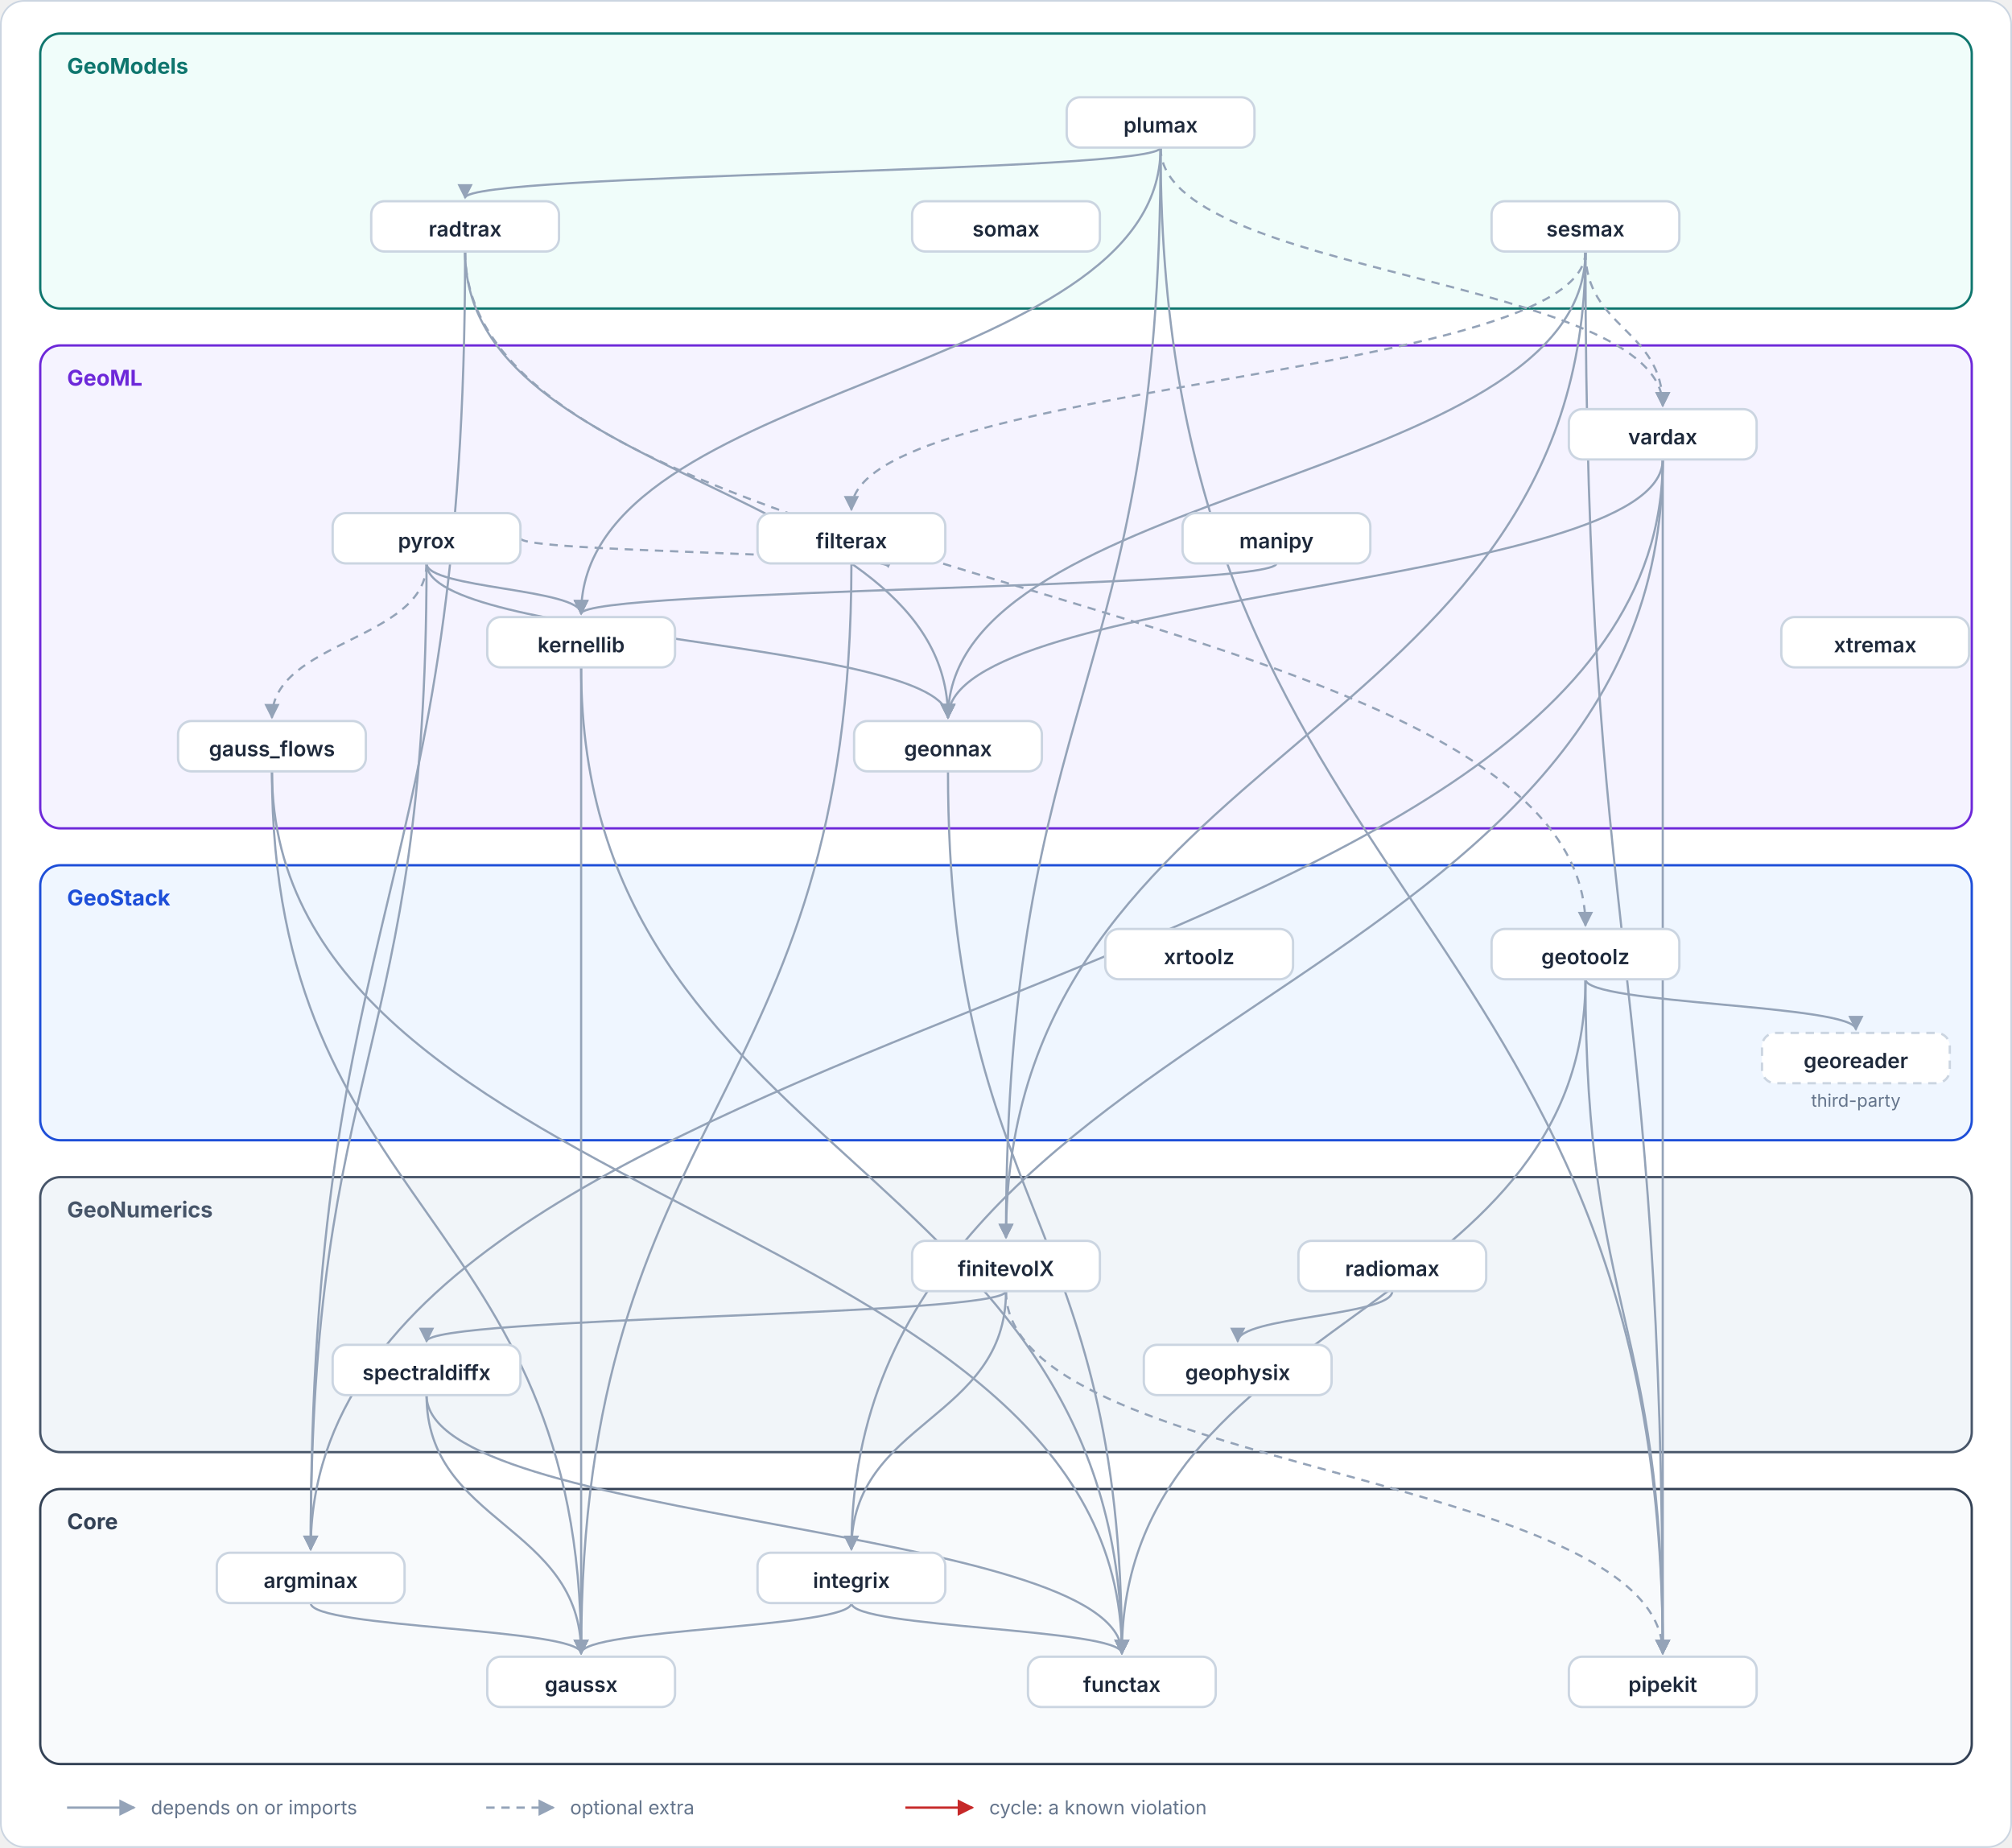
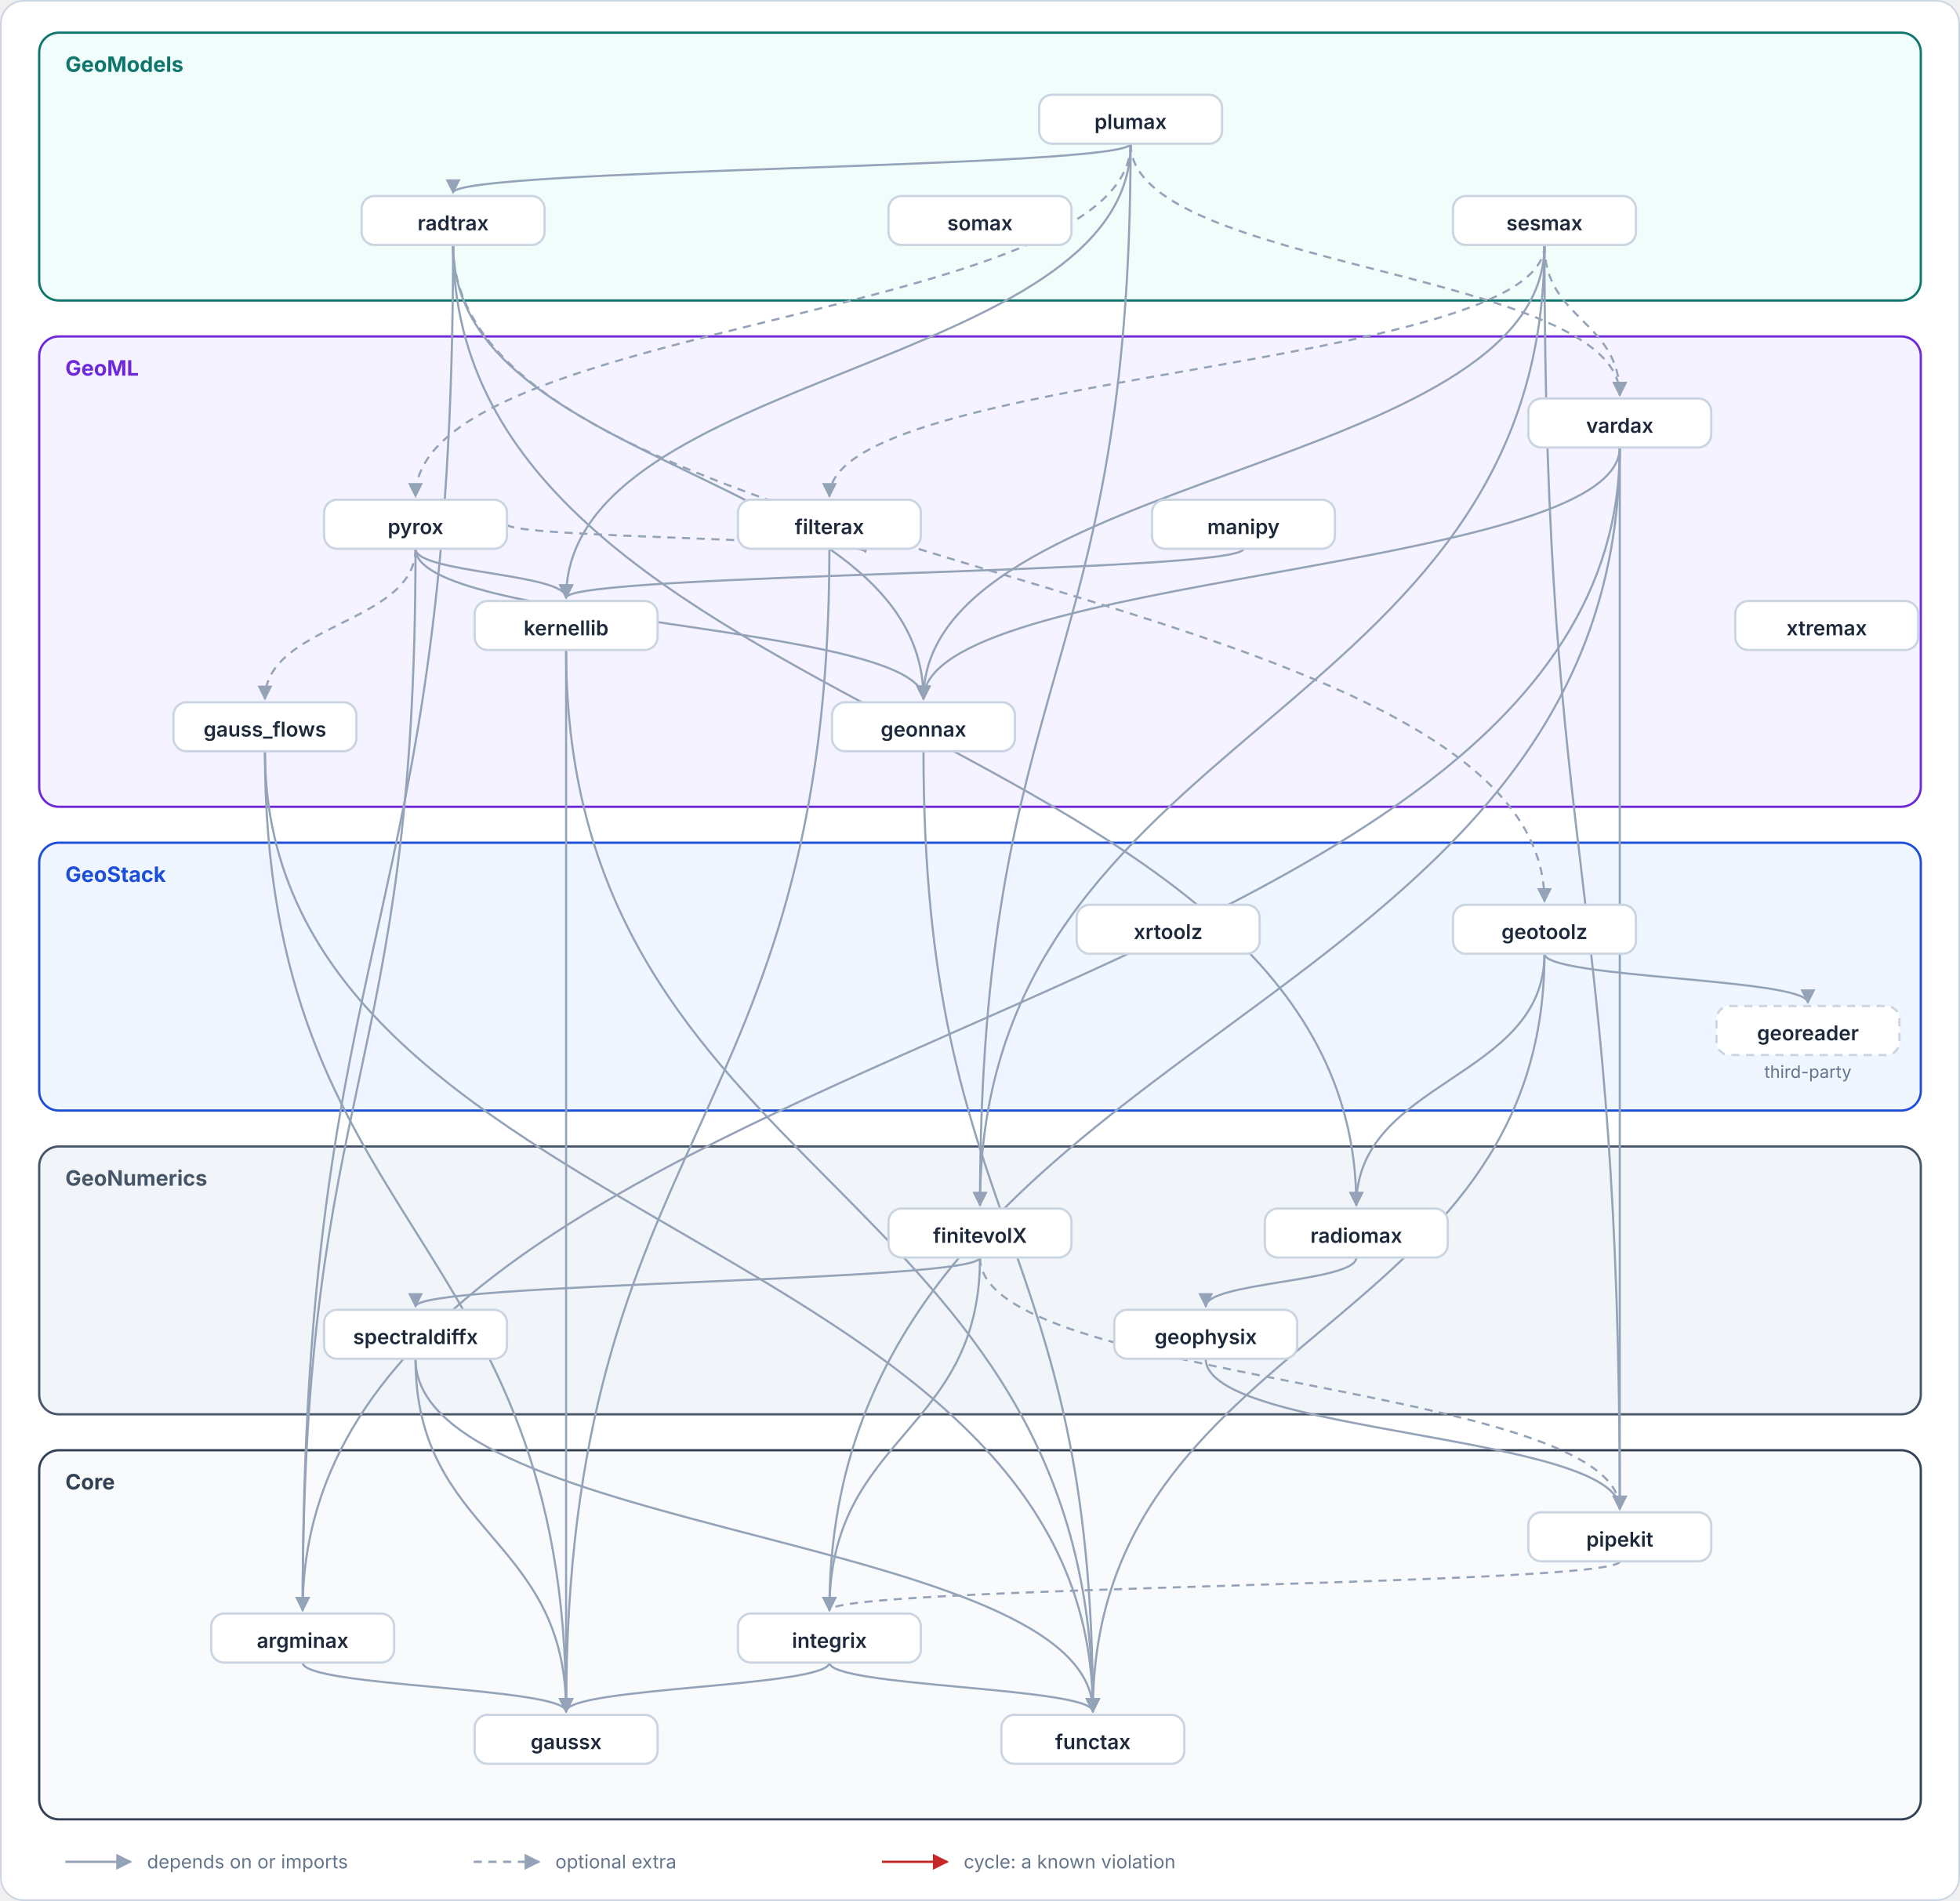
- <svg xmlns="http://www.w3.org/2000/svg" viewBox="0 0 1200 1102" width="1200" height="1102" role="img" aria-label="How the repositories import each other, by layer: imports point down from GeoModels through GeoML, GeoStack and GeoNumerics to Core. Solid edges are dependencies or imports, dashed edges optional extras; red edges form a cycle, a known violation. Drawn from the generated graph on the dependency-graph page." font-family="Inter, 'Helvetica Neue', Arial, 'DejaVu Sans', sans-serif">
+ <svg xmlns="http://www.w3.org/2000/svg" viewBox="0 0 1200 1164" width="1200" height="1164" role="img" aria-label="How the repositories import each other, by layer: imports point down from GeoModels through GeoML, GeoStack and GeoNumerics to Core. Solid edges are dependencies or imports, dashed edges optional extras; red edges form a cycle, a known violation. Drawn from the generated graph on the dependency-graph page." font-family="Inter, 'Helvetica Neue', Arial, 'DejaVu Sans', sans-serif">
  <defs>
    <marker id="m94a3b8" viewBox="0 0 10 10" refX="9" refY="5" markerWidth="7" markerHeight="7" orient="auto-start-reverse">
      <path d="M0,0 L10,5 L0,10 z" fill="#94a3b8" />
    </marker>
    <marker id="mc62828" viewBox="0 0 10 10" refX="9" refY="5" markerWidth="7" markerHeight="7" orient="auto-start-reverse">
      <path d="M0,0 L10,5 L0,10 z" fill="#c62828" />
    </marker>
  </defs>
-   <rect x="0.5" y="0.5" width="1199" height="1101" rx="14" fill="#ffffff" stroke="#cbd5e1" />
+   <rect x="0.5" y="0.5" width="1199" height="1163" rx="14" fill="#ffffff" stroke="#cbd5e1" />
  <rect x="24.0" y="20.0" width="1152.0" height="164.0" rx="12" fill="#f0fdfa" stroke="#0f766e" stroke-width="1.4" />
  <text x="40.0" y="44.0" font-size="13" fill="#0f766e" text-anchor="start" font-weight="700">GeoModels</text>
  <rect x="24.0" y="206.0" width="1152.0" height="288.0" rx="12" fill="#f5f3ff" stroke="#6d28d9" stroke-width="1.4" />
  <text x="40.0" y="230.0" font-size="13" fill="#6d28d9" text-anchor="start" font-weight="700">GeoML</text>
  <rect x="24.0" y="516.0" width="1152.0" height="164.0" rx="12" fill="#eff6ff" stroke="#1d4ed8" stroke-width="1.4" />
  <text x="40.0" y="540.0" font-size="13" fill="#1d4ed8" text-anchor="start" font-weight="700">GeoStack</text>
  <rect x="24.0" y="702.0" width="1152.0" height="164.0" rx="12" fill="#f1f5f9" stroke="#475569" stroke-width="1.4" />
  <text x="40.0" y="726.0" font-size="13" fill="#475569" text-anchor="start" font-weight="700">GeoNumerics</text>
-   <rect x="24.0" y="888.0" width="1152.0" height="164.0" rx="12" fill="#f8fafc" stroke="#334155" stroke-width="1.4" />
+   <rect x="24.0" y="888.0" width="1152.0" height="226.0" rx="12" fill="#f8fafc" stroke="#334155" stroke-width="1.4" />
  <text x="40.0" y="912.0" font-size="13" fill="#334155" text-anchor="start" font-weight="700">Core</text>
-   <path d="M185.3,956.0 C185.3,971.0 346.6,971.0 346.6,986.0" fill="none" stroke="#94a3b8" stroke-width="1.3" marker-end="url(#m94a3b8)" />
-   <path d="M507.8,336.0 C507.8,661.0 346.6,661.0 346.6,986.0" fill="none" stroke="#94a3b8" stroke-width="1.3" marker-end="url(#m94a3b8)" />
-   <path d="M600.0,770.0 C600.0,847.0 507.8,847.0 507.8,924.0" fill="none" stroke="#94a3b8" stroke-width="1.3" marker-end="url(#m94a3b8)" />
-   <path d="M600.0,770.0 C600.0,878.0 991.7,878.0 991.7,986.0" fill="none" stroke="#94a3b8" stroke-width="1.3" stroke-dasharray="5 4" marker-end="url(#m94a3b8)" />
+   <path d="M185.3,1018.0 C185.3,1033.0 346.6,1033.0 346.6,1048.0" fill="none" stroke="#94a3b8" stroke-width="1.3" marker-end="url(#m94a3b8)" />
+   <path d="M507.8,336.0 C507.8,692.0 346.6,692.0 346.6,1048.0" fill="none" stroke="#94a3b8" stroke-width="1.3" marker-end="url(#m94a3b8)" />
+   <path d="M600.0,770.0 C600.0,878.0 507.8,878.0 507.8,986.0" fill="none" stroke="#94a3b8" stroke-width="1.3" marker-end="url(#m94a3b8)" />
+   <path d="M600.0,770.0 C600.0,847.0 991.7,847.0 991.7,924.0" fill="none" stroke="#94a3b8" stroke-width="1.3" stroke-dasharray="5 4" marker-end="url(#m94a3b8)" />
  <path d="M600.0,770.0 C600.0,785.0 254.4,785.0 254.4,800.0" fill="none" stroke="#94a3b8" stroke-width="1.3" marker-end="url(#m94a3b8)" />
-   <path d="M162.2,460.0 C162.2,723.0 669.1,723.0 669.1,986.0" fill="none" stroke="#94a3b8" stroke-width="1.3" marker-end="url(#m94a3b8)" />
-   <path d="M162.2,460.0 C162.2,723.0 346.6,723.0 346.6,986.0" fill="none" stroke="#94a3b8" stroke-width="1.3" marker-end="url(#m94a3b8)" />
-   <path d="M565.4,460.0 C565.4,723.0 669.1,723.0 669.1,986.0" fill="none" stroke="#94a3b8" stroke-width="1.3" marker-end="url(#m94a3b8)" />
-   <path d="M945.6,584.0 C945.6,785.0 669.1,785.0 669.1,986.0" fill="none" stroke="#94a3b8" stroke-width="1.3" marker-end="url(#m94a3b8)" />
+   <path d="M162.2,460.0 C162.2,754.0 669.1,754.0 669.1,1048.0" fill="none" stroke="#94a3b8" stroke-width="1.3" marker-end="url(#m94a3b8)" />
+   <path d="M162.2,460.0 C162.2,754.0 346.6,754.0 346.6,1048.0" fill="none" stroke="#94a3b8" stroke-width="1.3" marker-end="url(#m94a3b8)" />
+   <path d="M565.4,460.0 C565.4,754.0 669.1,754.0 669.1,1048.0" fill="none" stroke="#94a3b8" stroke-width="1.3" marker-end="url(#m94a3b8)" />
+   <path d="M738.2,832.0 C738.2,878.0 991.7,878.0 991.7,924.0" fill="none" stroke="#94a3b8" stroke-width="1.3" marker-end="url(#m94a3b8)" />
+   <path d="M945.6,584.0 C945.6,816.0 669.1,816.0 669.1,1048.0" fill="none" stroke="#94a3b8" stroke-width="1.3" marker-end="url(#m94a3b8)" />
  <path d="M945.6,584.0 C945.6,599.0 1106.9,599.0 1106.9,614.0" fill="none" stroke="#94a3b8" stroke-width="1.3" marker-end="url(#m94a3b8)" />
-   <path d="M945.6,584.0 C945.6,785.0 991.7,785.0 991.7,986.0" fill="none" stroke="#94a3b8" stroke-width="1.3" marker-end="url(#m94a3b8)" />
-   <path d="M507.8,956.0 C507.8,971.0 669.1,971.0 669.1,986.0" fill="none" stroke="#94a3b8" stroke-width="1.3" marker-end="url(#m94a3b8)" />
-   <path d="M507.8,956.0 C507.8,971.0 346.6,971.0 346.6,986.0" fill="none" stroke="#94a3b8" stroke-width="1.3" marker-end="url(#m94a3b8)" />
-   <path d="M346.6,398.0 C346.6,692.0 669.1,692.0 669.1,986.0" fill="none" stroke="#94a3b8" stroke-width="1.3" marker-end="url(#m94a3b8)" />
-   <path d="M346.6,398.0 C346.6,692.0 346.6,692.0 346.6,986.0" fill="none" stroke="#94a3b8" stroke-width="1.3" marker-end="url(#m94a3b8)" />
+   <path d="M945.6,584.0 C945.6,661.0 830.4,661.0 830.4,738.0" fill="none" stroke="#94a3b8" stroke-width="1.3" marker-end="url(#m94a3b8)" />
+   <path d="M507.8,1018.0 C507.8,1033.0 669.1,1033.0 669.1,1048.0" fill="none" stroke="#94a3b8" stroke-width="1.3" marker-end="url(#m94a3b8)" />
+   <path d="M507.8,1018.0 C507.8,1033.0 346.6,1033.0 346.6,1048.0" fill="none" stroke="#94a3b8" stroke-width="1.3" marker-end="url(#m94a3b8)" />
+   <path d="M346.6,398.0 C346.6,723.0 669.1,723.0 669.1,1048.0" fill="none" stroke="#94a3b8" stroke-width="1.3" marker-end="url(#m94a3b8)" />
+   <path d="M346.6,398.0 C346.6,723.0 346.6,723.0 346.6,1048.0" fill="none" stroke="#94a3b8" stroke-width="1.3" marker-end="url(#m94a3b8)" />
  <path d="M761.3,336.0 C761.3,351.0 346.6,351.0 346.6,366.0" fill="none" stroke="#94a3b8" stroke-width="1.3" marker-end="url(#m94a3b8)" />
+   <path d="M991.7,956.0 C991.7,971.0 507.8,971.0 507.8,986.0" fill="none" stroke="#94a3b8" stroke-width="1.3" stroke-dasharray="5 4" marker-end="url(#m94a3b8)" />
  <path d="M692.2,88.0 C692.2,413.0 600.0,413.0 600.0,738.0" fill="none" stroke="#94a3b8" stroke-width="1.3" marker-end="url(#m94a3b8)" />
  <path d="M692.2,88.0 C692.2,227.0 346.6,227.0 346.6,366.0" fill="none" stroke="#94a3b8" stroke-width="1.3" marker-end="url(#m94a3b8)" />
-   <path d="M692.2,88.0 C692.2,537.0 991.7,537.0 991.7,986.0" fill="none" stroke="#94a3b8" stroke-width="1.3" marker-end="url(#m94a3b8)" />
+   <path d="M692.2,88.0 C692.2,196.0 254.4,196.0 254.4,304.0" fill="none" stroke="#94a3b8" stroke-width="1.3" stroke-dasharray="5 4" marker-end="url(#m94a3b8)" />
  <path d="M692.2,88.0 C692.2,103.0 277.4,103.0 277.4,118.0" fill="none" stroke="#94a3b8" stroke-width="1.3" marker-end="url(#m94a3b8)" />
  <path d="M692.2,88.0 C692.2,165.0 991.7,165.0 991.7,242.0" fill="none" stroke="#94a3b8" stroke-width="1.3" stroke-dasharray="5 4" marker-end="url(#m94a3b8)" />
-   <path d="M254.4,336.0 C254.4,630.0 185.3,630.0 185.3,924.0" fill="none" stroke="#94a3b8" stroke-width="1.3" marker-end="url(#m94a3b8)" />
+   <path d="M254.4,336.0 C254.4,661.0 185.3,661.0 185.3,986.0" fill="none" stroke="#94a3b8" stroke-width="1.3" marker-end="url(#m94a3b8)" />
  <path d="M310.4,321.0 C310.4,329.5 529.8,329.5 529.8,338.0" fill="none" stroke="#94a3b8" stroke-width="1.3" stroke-dasharray="5 4" marker-end="url(#m94a3b8)" />
  <path d="M254.4,336.0 C254.4,382.0 162.2,382.0 162.2,428.0" fill="none" stroke="#94a3b8" stroke-width="1.3" stroke-dasharray="5 4" marker-end="url(#m94a3b8)" />
  <path d="M254.4,336.0 C254.4,382.0 565.4,382.0 565.4,428.0" fill="none" stroke="#94a3b8" stroke-width="1.3" marker-end="url(#m94a3b8)" />
  <path d="M254.4,336.0 C254.4,351.0 346.6,351.0 346.6,366.0" fill="none" stroke="#94a3b8" stroke-width="1.3" marker-end="url(#m94a3b8)" />
  <path d="M830.4,770.0 C830.4,785.0 738.2,785.0 738.2,800.0" fill="none" stroke="#94a3b8" stroke-width="1.3" marker-end="url(#m94a3b8)" />
-   <path d="M277.4,150.0 C277.4,537.0 185.3,537.0 185.3,924.0" fill="none" stroke="#94a3b8" stroke-width="1.3" marker-end="url(#m94a3b8)" />
+   <path d="M277.4,150.0 C277.4,568.0 185.3,568.0 185.3,986.0" fill="none" stroke="#94a3b8" stroke-width="1.3" marker-end="url(#m94a3b8)" />
  <path d="M277.4,150.0 C277.4,289.0 565.4,289.0 565.4,428.0" fill="none" stroke="#94a3b8" stroke-width="1.3" marker-end="url(#m94a3b8)" />
  <path d="M277.4,150.0 C277.4,351.0 945.6,351.0 945.6,552.0" fill="none" stroke="#94a3b8" stroke-width="1.3" stroke-dasharray="5 4" marker-end="url(#m94a3b8)" />
+   <path d="M277.4,150.0 C277.4,444.0 830.4,444.0 830.4,738.0" fill="none" stroke="#94a3b8" stroke-width="1.3" marker-end="url(#m94a3b8)" />
  <path d="M945.6,150.0 C945.6,227.0 507.8,227.0 507.8,304.0" fill="none" stroke="#94a3b8" stroke-width="1.3" stroke-dasharray="5 4" marker-end="url(#m94a3b8)" />
  <path d="M945.6,150.0 C945.6,444.0 600.0,444.0 600.0,738.0" fill="none" stroke="#94a3b8" stroke-width="1.3" marker-end="url(#m94a3b8)" />
  <path d="M945.6,150.0 C945.6,289.0 565.4,289.0 565.4,428.0" fill="none" stroke="#94a3b8" stroke-width="1.3" marker-end="url(#m94a3b8)" />
-   <path d="M945.6,150.0 C945.6,568.0 991.7,568.0 991.7,986.0" fill="none" stroke="#94a3b8" stroke-width="1.3" marker-end="url(#m94a3b8)" />
+   <path d="M945.6,150.0 C945.6,537.0 991.7,537.0 991.7,924.0" fill="none" stroke="#94a3b8" stroke-width="1.3" marker-end="url(#m94a3b8)" />
  <path d="M945.6,150.0 C945.6,196.0 991.7,196.0 991.7,242.0" fill="none" stroke="#94a3b8" stroke-width="1.3" stroke-dasharray="5 4" marker-end="url(#m94a3b8)" />
-   <path d="M254.4,832.0 C254.4,909.0 669.1,909.0 669.1,986.0" fill="none" stroke="#94a3b8" stroke-width="1.3" marker-end="url(#m94a3b8)" />
-   <path d="M254.4,832.0 C254.4,909.0 346.6,909.0 346.6,986.0" fill="none" stroke="#94a3b8" stroke-width="1.3" marker-end="url(#m94a3b8)" />
-   <path d="M991.7,274.0 C991.7,599.0 185.3,599.0 185.3,924.0" fill="none" stroke="#94a3b8" stroke-width="1.3" marker-end="url(#m94a3b8)" />
+   <path d="M254.4,832.0 C254.4,940.0 669.1,940.0 669.1,1048.0" fill="none" stroke="#94a3b8" stroke-width="1.3" marker-end="url(#m94a3b8)" />
+   <path d="M254.4,832.0 C254.4,940.0 346.6,940.0 346.6,1048.0" fill="none" stroke="#94a3b8" stroke-width="1.3" marker-end="url(#m94a3b8)" />
+   <path d="M991.7,274.0 C991.7,630.0 185.3,630.0 185.3,986.0" fill="none" stroke="#94a3b8" stroke-width="1.3" marker-end="url(#m94a3b8)" />
  <path d="M991.7,274.0 C991.7,351.0 565.4,351.0 565.4,428.0" fill="none" stroke="#94a3b8" stroke-width="1.3" marker-end="url(#m94a3b8)" />
-   <path d="M991.7,274.0 C991.7,599.0 507.8,599.0 507.8,924.0" fill="none" stroke="#94a3b8" stroke-width="1.3" marker-end="url(#m94a3b8)" />
-   <path d="M991.7,274.0 C991.7,630.0 991.7,630.0 991.7,986.0" fill="none" stroke="#94a3b8" stroke-width="1.3" marker-end="url(#m94a3b8)" />
+   <path d="M991.7,274.0 C991.7,630.0 507.8,630.0 507.8,986.0" fill="none" stroke="#94a3b8" stroke-width="1.3" marker-end="url(#m94a3b8)" />
+   <path d="M991.7,274.0 C991.7,599.0 991.7,599.0 991.7,924.0" fill="none" stroke="#94a3b8" stroke-width="1.3" marker-end="url(#m94a3b8)" />
  <rect x="636.2" y="58.0" width="112.0" height="30.0" rx="8" fill="#ffffff" stroke="#cbd5e1" stroke-width="1.4" />
  <text x="692.2" y="79.0" font-size="12.5" fill="#1e293b" text-anchor="middle" font-weight="600">plumax</text>
  <rect x="221.4" y="120.0" width="112.0" height="30.0" rx="8" fill="#ffffff" stroke="#cbd5e1" stroke-width="1.4" />
  <text x="277.4" y="141.0" font-size="12.5" fill="#1e293b" text-anchor="middle" font-weight="600">radtrax</text>
  <rect x="544.0" y="120.0" width="112.0" height="30.0" rx="8" fill="#ffffff" stroke="#cbd5e1" stroke-width="1.4" />
  <text x="600.0" y="141.0" font-size="12.5" fill="#1e293b" text-anchor="middle" font-weight="600">somax</text>
  <rect x="889.6" y="120.0" width="112.0" height="30.0" rx="8" fill="#ffffff" stroke="#cbd5e1" stroke-width="1.4" />
  <text x="945.6" y="141.0" font-size="12.5" fill="#1e293b" text-anchor="middle" font-weight="600">sesmax</text>
  <rect x="935.7" y="244.0" width="112.0" height="30.0" rx="8" fill="#ffffff" stroke="#cbd5e1" stroke-width="1.4" />
  <text x="991.7" y="265.0" font-size="12.5" fill="#1e293b" text-anchor="middle" font-weight="600">vardax</text>
  <rect x="198.4" y="306.0" width="112.0" height="30.0" rx="8" fill="#ffffff" stroke="#cbd5e1" stroke-width="1.4" />
  <text x="254.4" y="327.0" font-size="12.5" fill="#1e293b" text-anchor="middle" font-weight="600">pyrox</text>
  <rect x="451.8" y="306.0" width="112.0" height="30.0" rx="8" fill="#ffffff" stroke="#cbd5e1" stroke-width="1.4" />
  <text x="507.8" y="327.0" font-size="12.5" fill="#1e293b" text-anchor="middle" font-weight="600">filterax</text>
  <rect x="705.3" y="306.0" width="112.0" height="30.0" rx="8" fill="#ffffff" stroke="#cbd5e1" stroke-width="1.4" />
  <text x="761.3" y="327.0" font-size="12.5" fill="#1e293b" text-anchor="middle" font-weight="600">manipy</text>
  <rect x="290.6" y="368.0" width="112.0" height="30.0" rx="8" fill="#ffffff" stroke="#cbd5e1" stroke-width="1.4" />
  <text x="346.6" y="389.0" font-size="12.5" fill="#1e293b" text-anchor="middle" font-weight="600">kernellib</text>
  <rect x="1062.4" y="368.0" width="112.0" height="30.0" rx="8" fill="#ffffff" stroke="#cbd5e1" stroke-width="1.4" />
  <text x="1118.4" y="389.0" font-size="12.5" fill="#1e293b" text-anchor="middle" font-weight="600">xtremax</text>
  <rect x="106.2" y="430.0" width="112.0" height="30.0" rx="8" fill="#ffffff" stroke="#cbd5e1" stroke-width="1.4" />
  <text x="162.2" y="451.0" font-size="12.5" fill="#1e293b" text-anchor="middle" font-weight="600">gauss_flows</text>
  <rect x="509.4" y="430.0" width="112.0" height="30.0" rx="8" fill="#ffffff" stroke="#cbd5e1" stroke-width="1.4" />
  <text x="565.4" y="451.0" font-size="12.5" fill="#1e293b" text-anchor="middle" font-weight="600">geonnax</text>
  <rect x="659.2" y="554.0" width="112.0" height="30.0" rx="8" fill="#ffffff" stroke="#cbd5e1" stroke-width="1.4" />
  <text x="715.2" y="575.0" font-size="12.5" fill="#1e293b" text-anchor="middle" font-weight="600">xrtoolz</text>
  <rect x="889.6" y="554.0" width="112.0" height="30.0" rx="8" fill="#ffffff" stroke="#cbd5e1" stroke-width="1.4" />
  <text x="945.6" y="575.0" font-size="12.5" fill="#1e293b" text-anchor="middle" font-weight="600">geotoolz</text>
  <rect x="1050.9" y="616.0" width="112.0" height="30.0" rx="8" fill="#ffffff" stroke="#cbd5e1" stroke-width="1.4" stroke-dasharray="5 4" />
  <text x="1106.9" y="637.0" font-size="12.5" fill="#1e293b" text-anchor="middle" font-weight="600">georeader</text>
  <text x="1106.9" y="660.0" font-size="10.5" fill="#64748b" text-anchor="middle" font-weight="400">third-party</text>
  <rect x="544.0" y="740.0" width="112.0" height="30.0" rx="8" fill="#ffffff" stroke="#cbd5e1" stroke-width="1.4" />
  <text x="600.0" y="761.0" font-size="12.5" fill="#1e293b" text-anchor="middle" font-weight="600">finitevolX</text>
  <rect x="774.4" y="740.0" width="112.0" height="30.0" rx="8" fill="#ffffff" stroke="#cbd5e1" stroke-width="1.4" />
  <text x="830.4" y="761.0" font-size="12.5" fill="#1e293b" text-anchor="middle" font-weight="600">radiomax</text>
  <rect x="198.4" y="802.0" width="112.0" height="30.0" rx="8" fill="#ffffff" stroke="#cbd5e1" stroke-width="1.4" />
  <text x="254.4" y="823.0" font-size="12.5" fill="#1e293b" text-anchor="middle" font-weight="600">spectraldiffx</text>
  <rect x="682.2" y="802.0" width="112.0" height="30.0" rx="8" fill="#ffffff" stroke="#cbd5e1" stroke-width="1.4" />
  <text x="738.2" y="823.0" font-size="12.5" fill="#1e293b" text-anchor="middle" font-weight="600">geophysix</text>
-   <rect x="129.3" y="926.0" width="112.0" height="30.0" rx="8" fill="#ffffff" stroke="#cbd5e1" stroke-width="1.4" />
-   <text x="185.3" y="947.0" font-size="12.5" fill="#1e293b" text-anchor="middle" font-weight="600">argminax</text>
-   <rect x="451.8" y="926.0" width="112.0" height="30.0" rx="8" fill="#ffffff" stroke="#cbd5e1" stroke-width="1.4" />
-   <text x="507.8" y="947.0" font-size="12.5" fill="#1e293b" text-anchor="middle" font-weight="600">integrix</text>
-   <rect x="290.6" y="988.0" width="112.0" height="30.0" rx="8" fill="#ffffff" stroke="#cbd5e1" stroke-width="1.4" />
-   <text x="346.6" y="1009.0" font-size="12.5" fill="#1e293b" text-anchor="middle" font-weight="600">gaussx</text>
-   <rect x="613.1" y="988.0" width="112.0" height="30.0" rx="8" fill="#ffffff" stroke="#cbd5e1" stroke-width="1.4" />
-   <text x="669.1" y="1009.0" font-size="12.5" fill="#1e293b" text-anchor="middle" font-weight="600">functax</text>
-   <rect x="935.7" y="988.0" width="112.0" height="30.0" rx="8" fill="#ffffff" stroke="#cbd5e1" stroke-width="1.4" />
-   <text x="991.7" y="1009.0" font-size="12.5" fill="#1e293b" text-anchor="middle" font-weight="600">pipekit</text>
-   <path d="M40.0,1078.0 L80.0,1078.0" fill="none" stroke="#94a3b8" stroke-width="1.4" stroke-linejoin="round" marker-end="url(#m94a3b8)" />
-   <text x="90.0" y="1082.0" font-size="11.5" fill="#64748b" text-anchor="start" font-weight="400">depends on or imports</text>
-   <path d="M290.0,1078.0 L330.0,1078.0" fill="none" stroke="#94a3b8" stroke-width="1.4" stroke-linejoin="round" stroke-dasharray="5 4" marker-end="url(#m94a3b8)" />
-   <text x="340.0" y="1082.0" font-size="11.5" fill="#64748b" text-anchor="start" font-weight="400">optional extra</text>
-   <path d="M540.0,1078.0 L580.0,1078.0" fill="none" stroke="#c62828" stroke-width="1.4" stroke-linejoin="round" marker-end="url(#mc62828)" />
-   <text x="590.0" y="1082.0" font-size="11.5" fill="#64748b" text-anchor="start" font-weight="400">cycle: a known violation</text>
+   <rect x="935.7" y="926.0" width="112.0" height="30.0" rx="8" fill="#ffffff" stroke="#cbd5e1" stroke-width="1.4" />
+   <text x="991.7" y="947.0" font-size="12.5" fill="#1e293b" text-anchor="middle" font-weight="600">pipekit</text>
+   <rect x="129.3" y="988.0" width="112.0" height="30.0" rx="8" fill="#ffffff" stroke="#cbd5e1" stroke-width="1.4" />
+   <text x="185.3" y="1009.0" font-size="12.5" fill="#1e293b" text-anchor="middle" font-weight="600">argminax</text>
+   <rect x="451.8" y="988.0" width="112.0" height="30.0" rx="8" fill="#ffffff" stroke="#cbd5e1" stroke-width="1.4" />
+   <text x="507.8" y="1009.0" font-size="12.5" fill="#1e293b" text-anchor="middle" font-weight="600">integrix</text>
+   <rect x="290.6" y="1050.0" width="112.0" height="30.0" rx="8" fill="#ffffff" stroke="#cbd5e1" stroke-width="1.4" />
+   <text x="346.6" y="1071.0" font-size="12.5" fill="#1e293b" text-anchor="middle" font-weight="600">gaussx</text>
+   <rect x="613.1" y="1050.0" width="112.0" height="30.0" rx="8" fill="#ffffff" stroke="#cbd5e1" stroke-width="1.4" />
+   <text x="669.1" y="1071.0" font-size="12.5" fill="#1e293b" text-anchor="middle" font-weight="600">functax</text>
+   <path d="M40.0,1140.0 L80.0,1140.0" fill="none" stroke="#94a3b8" stroke-width="1.4" stroke-linejoin="round" marker-end="url(#m94a3b8)" />
+   <text x="90.0" y="1144.0" font-size="11.5" fill="#64748b" text-anchor="start" font-weight="400">depends on or imports</text>
+   <path d="M290.0,1140.0 L330.0,1140.0" fill="none" stroke="#94a3b8" stroke-width="1.4" stroke-linejoin="round" stroke-dasharray="5 4" marker-end="url(#m94a3b8)" />
+   <text x="340.0" y="1144.0" font-size="11.5" fill="#64748b" text-anchor="start" font-weight="400">optional extra</text>
+   <path d="M540.0,1140.0 L580.0,1140.0" fill="none" stroke="#c62828" stroke-width="1.4" stroke-linejoin="round" marker-end="url(#mc62828)" />
+   <text x="590.0" y="1144.0" font-size="11.5" fill="#64748b" text-anchor="start" font-weight="400">cycle: a known violation</text>
</svg>
